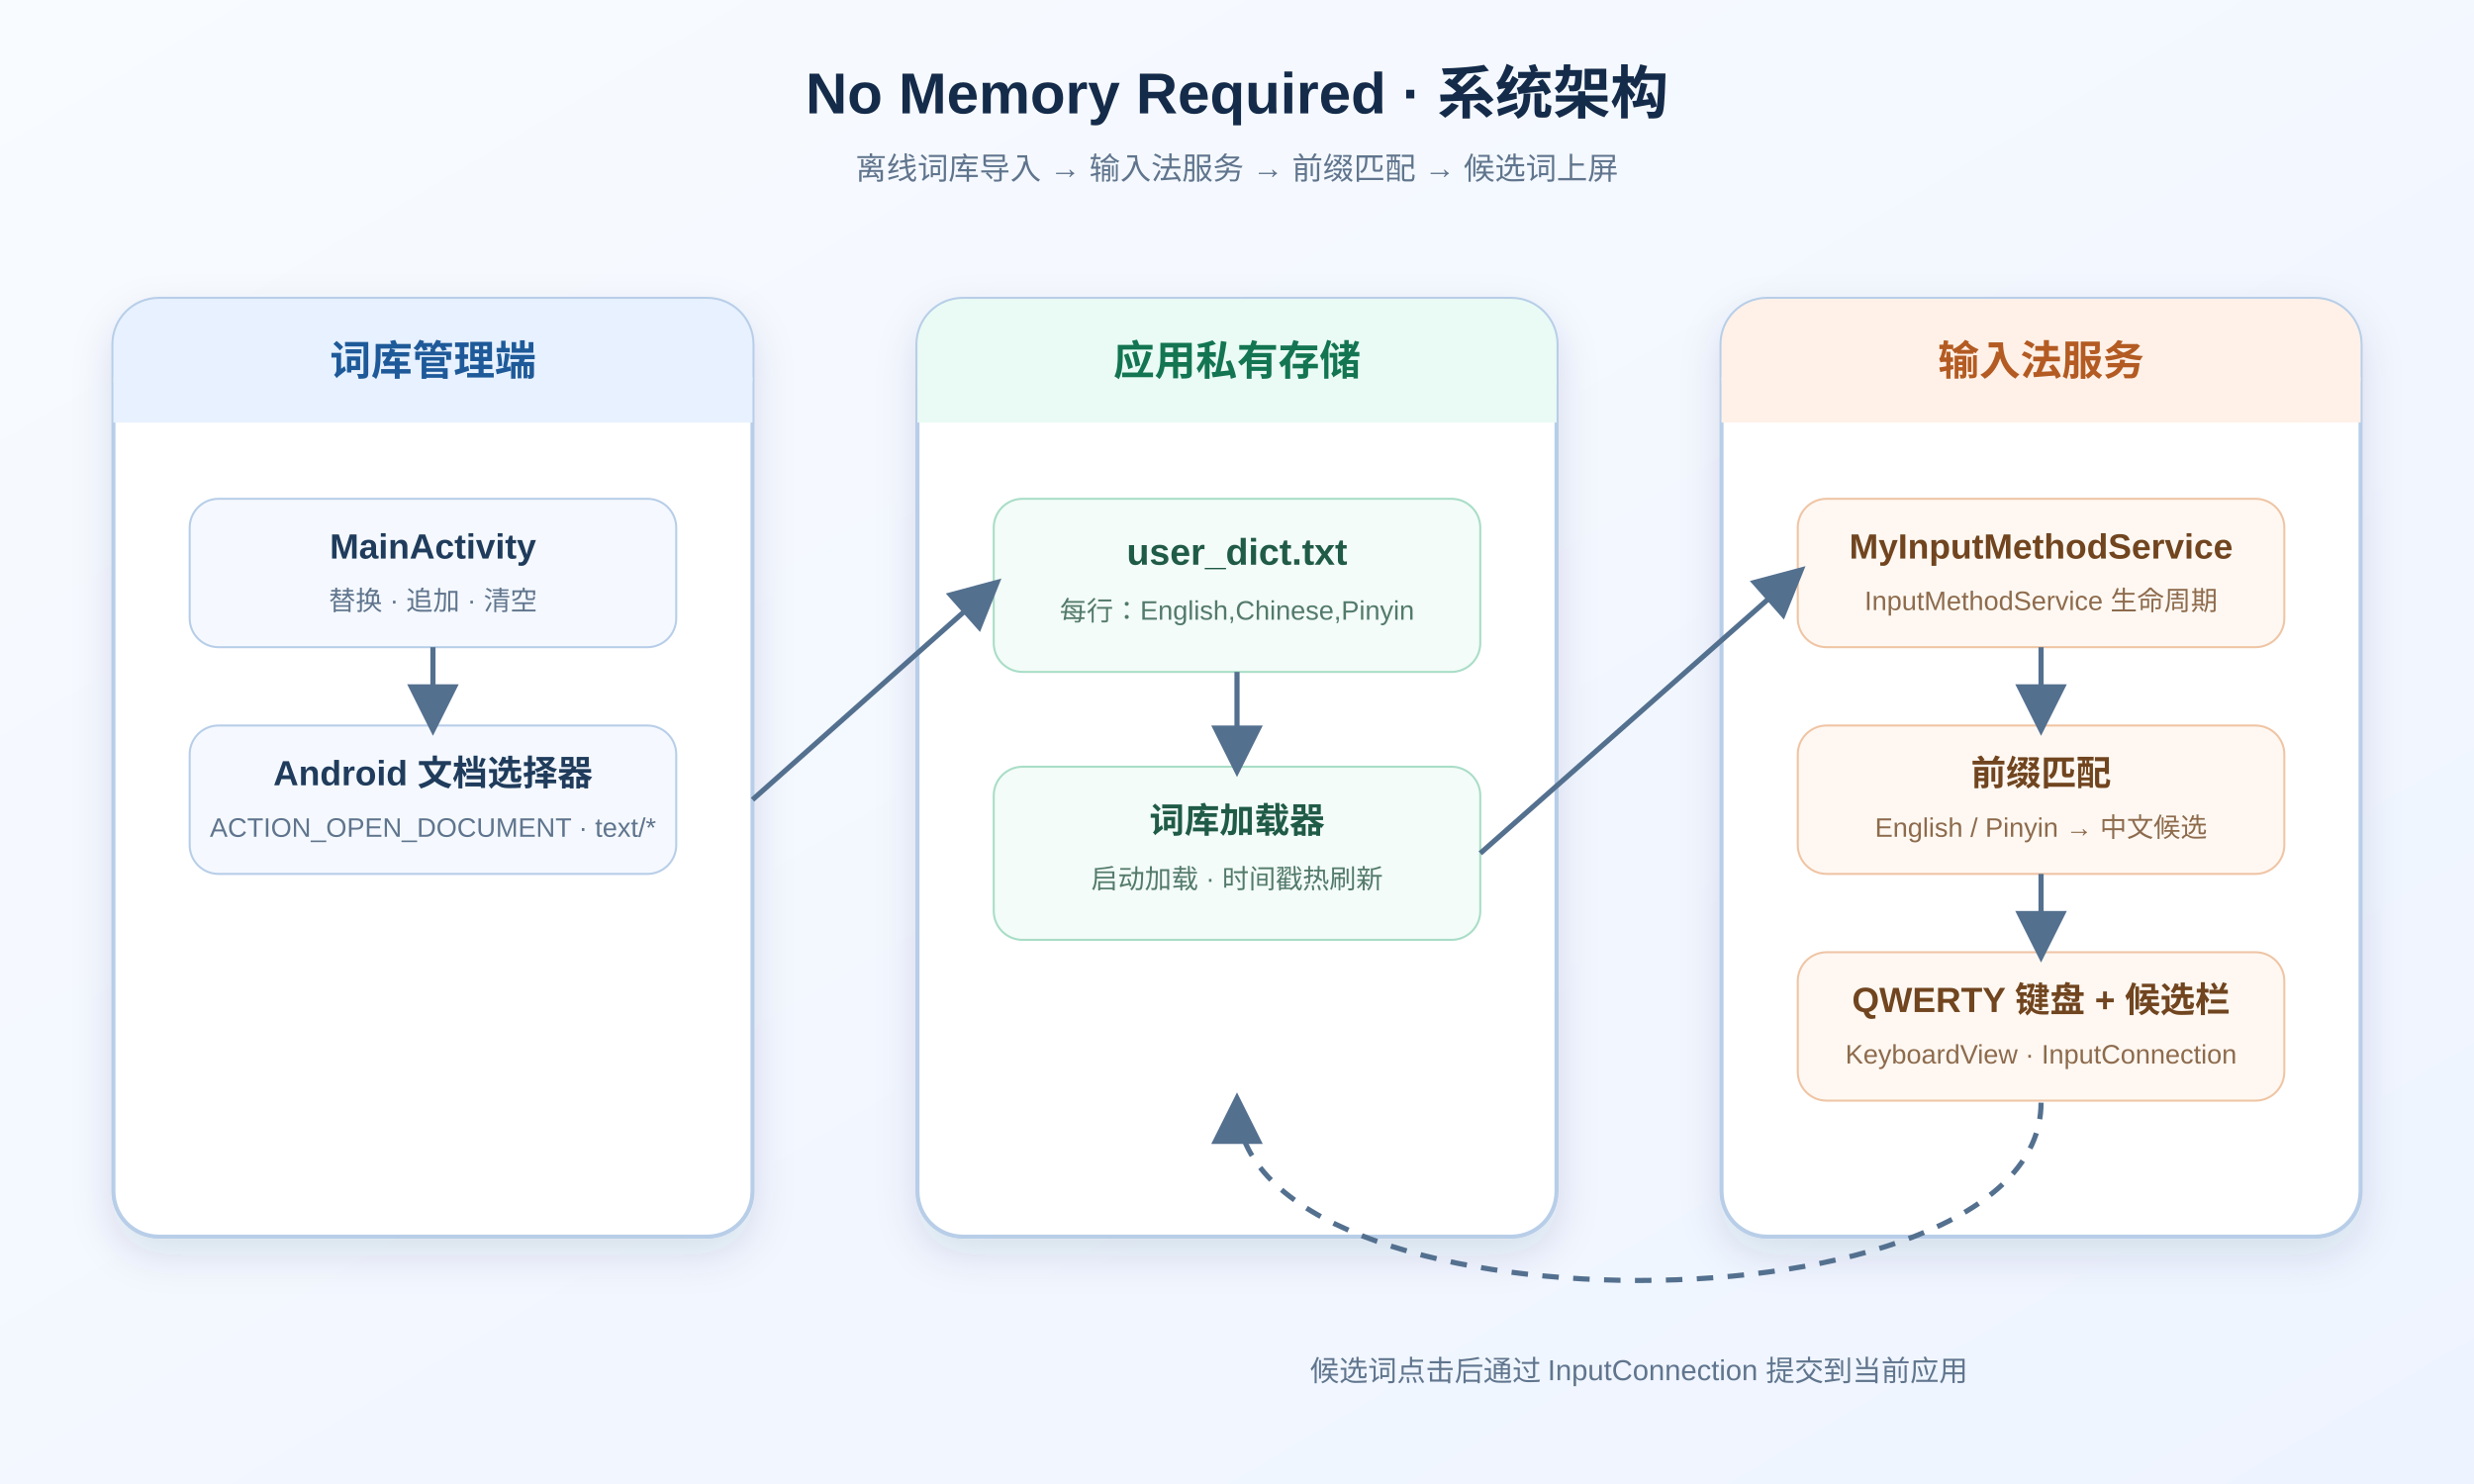
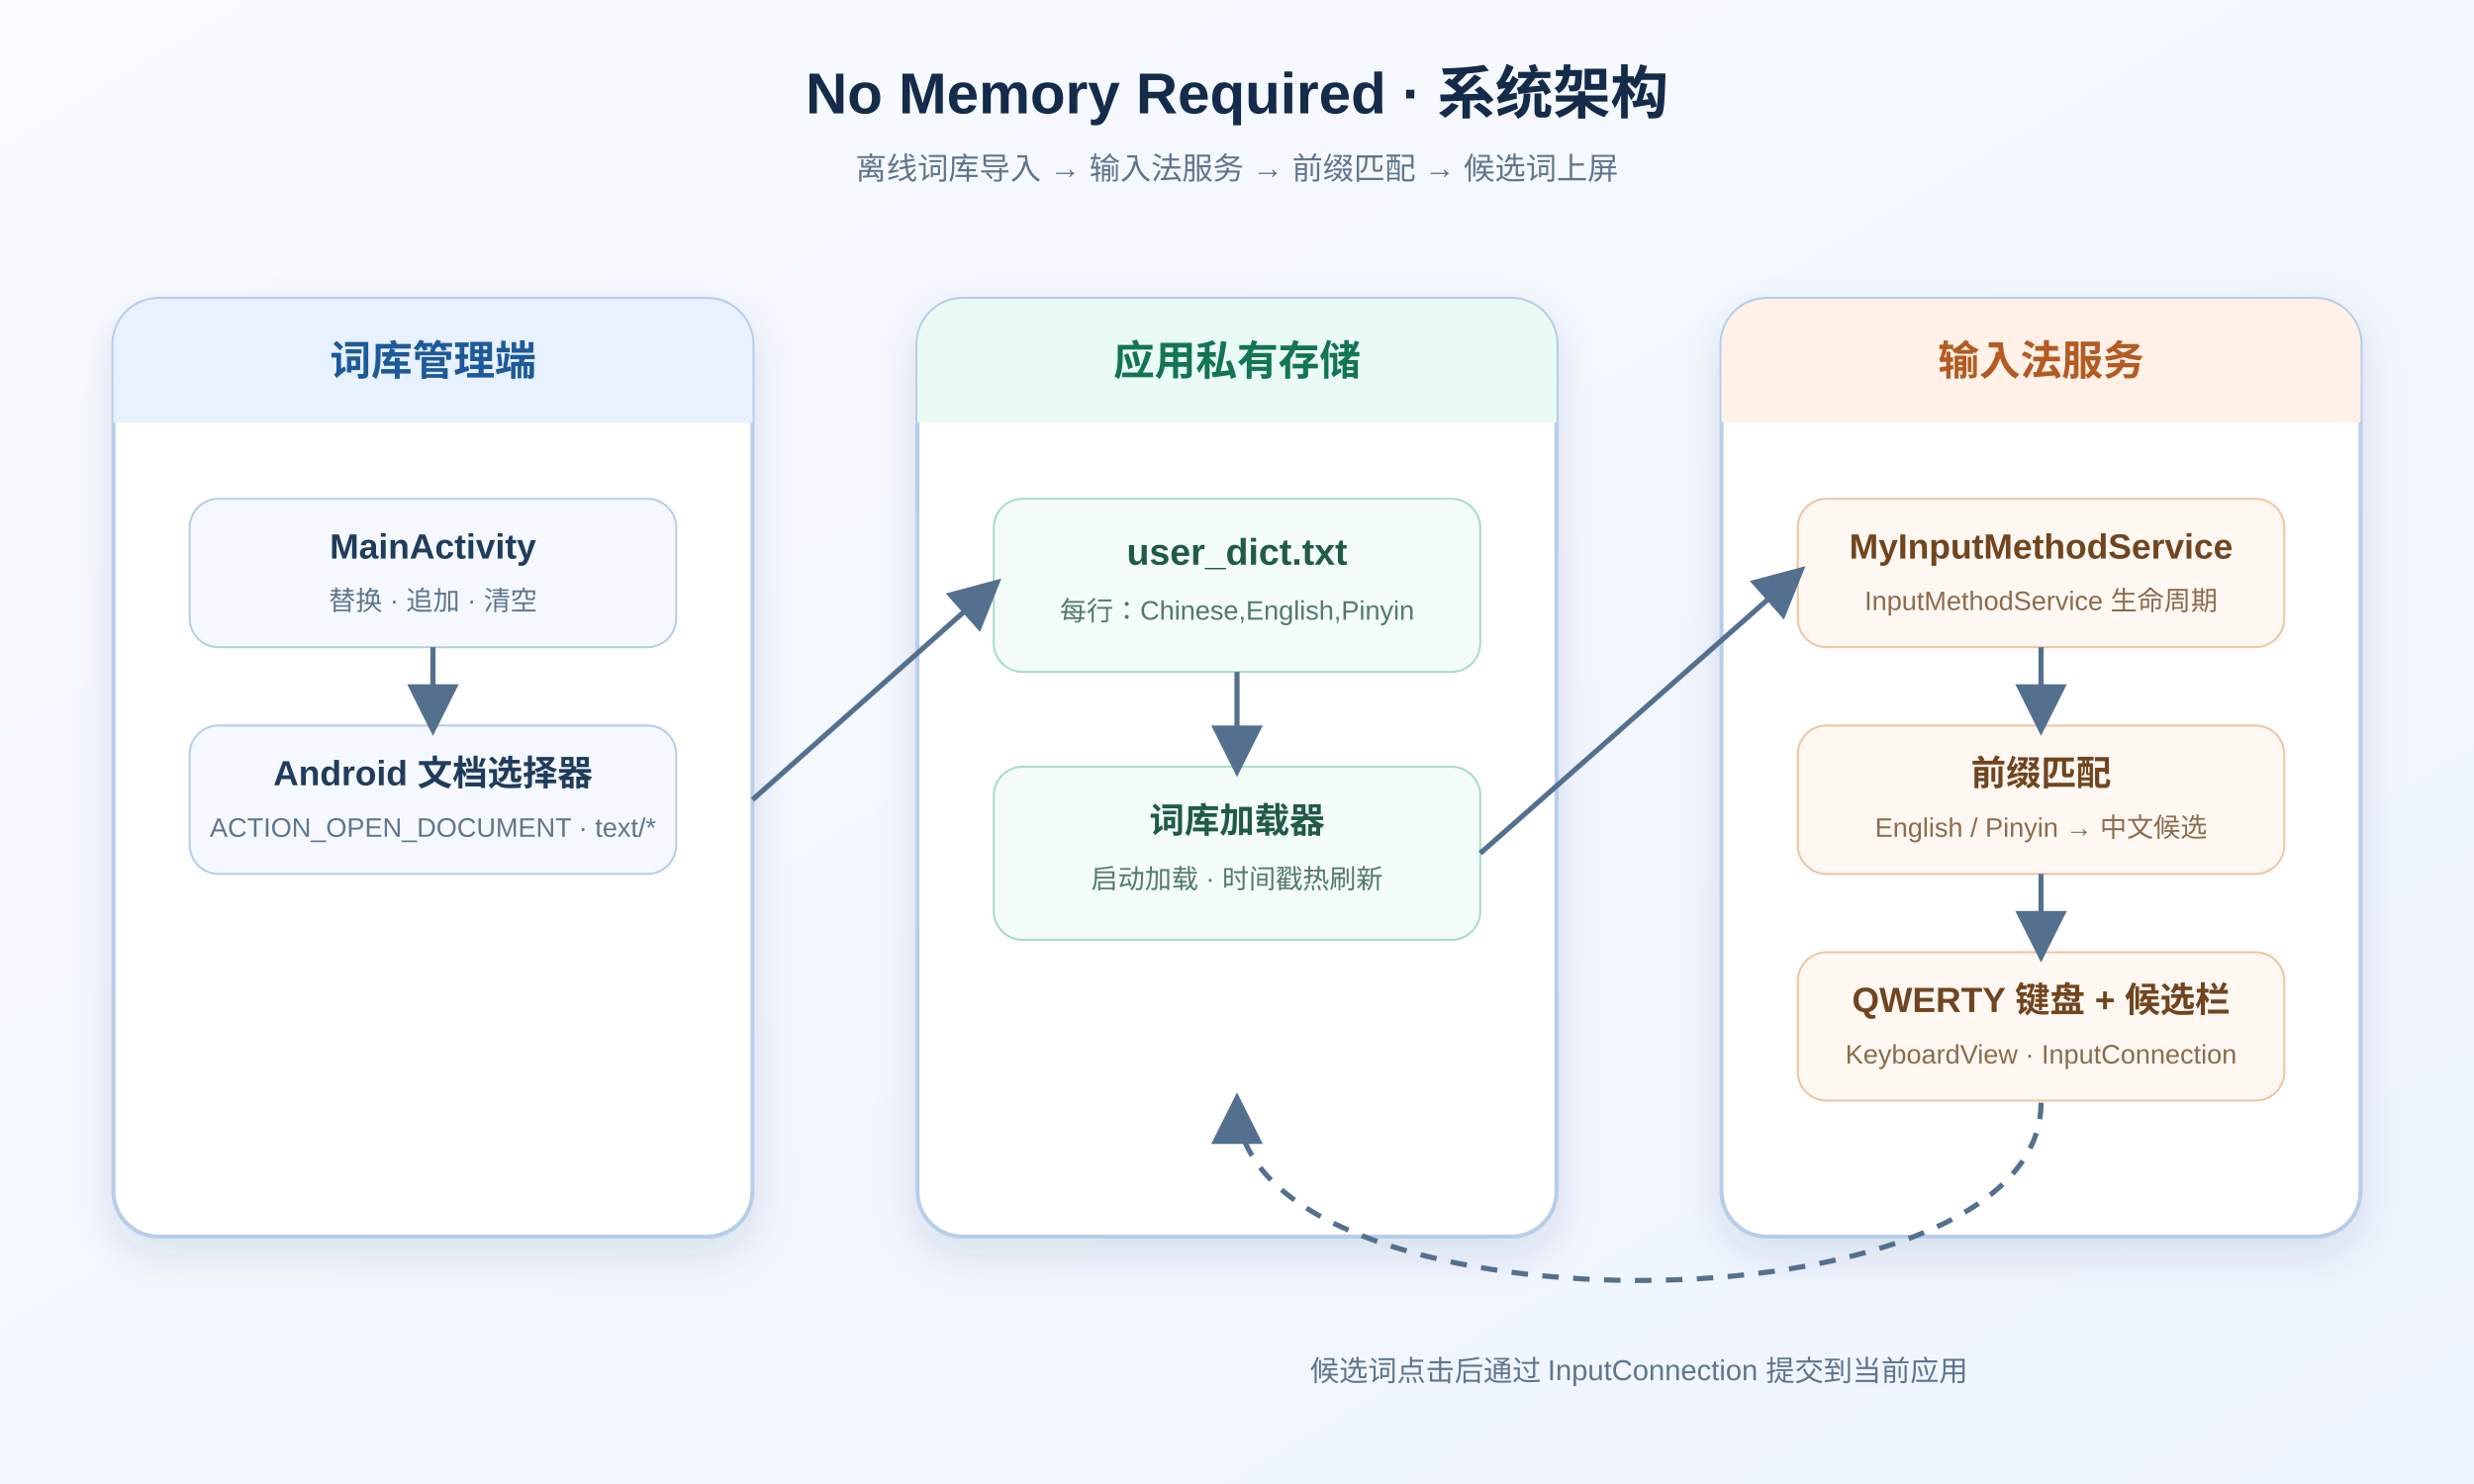
<svg xmlns="http://www.w3.org/2000/svg" width="1200" height="720" viewBox="0 0 1200 720">
  <defs>
    <linearGradient id="bg" x1="0" y1="0" x2="1" y2="1">
      <stop offset="0%" stop-color="#f8fbff" />
      <stop offset="100%" stop-color="#eef4ff" />
    </linearGradient>
    <filter id="shadow" x="-20%" y="-20%" width="140%" height="140%">
      <feDropShadow dx="0" dy="8" stdDeviation="10" flood-color="#183153" flood-opacity="0.12" />
    </filter>
    <marker id="arrow" markerWidth="10" markerHeight="10" refX="8" refY="5" orient="auto">
      <path d="M0,0 L10,5 L0,10 z" fill="#54708f" />
    </marker>
  </defs>
  <rect width="1200" height="720" fill="url(#bg)" />
  <text x="600" y="55" text-anchor="middle" font-family="Arial, Microsoft YaHei, sans-serif" font-size="28" font-weight="700" fill="#142b4a">No Memory Required · 系统架构</text>
  <text x="600" y="87" text-anchor="middle" font-family="Arial, Microsoft YaHei, sans-serif" font-size="15" fill="#60758d">离线词库导入 → 输入法服务 → 前缀匹配 → 候选词上屏</text>
  <rect x="55" y="145" width="310" height="455" rx="22" fill="#ffffff" stroke="#b8cee8" stroke-width="2" filter="url(#shadow)" />
  <rect x="55" y="145" width="310" height="60" rx="22" fill="#e7f1ff" />
  <rect x="55" y="183" width="310" height="22" fill="#e7f1ff" />
  <text x="210" y="182" text-anchor="middle" font-family="Arial, Microsoft YaHei, sans-serif" font-size="20" font-weight="700" fill="#1e5a99">词库管理端</text>
  <rect x="92" y="242" width="236" height="72" rx="14" fill="#f5f9ff" stroke="#b8cee8" />
  <text x="210" y="271" text-anchor="middle" font-family="Arial, Microsoft YaHei, sans-serif" font-size="17" font-weight="700" fill="#203c5c">MainActivity</text>
  <text x="210" y="296" text-anchor="middle" font-family="Arial, Microsoft YaHei, sans-serif" font-size="13" fill="#60758d">替换 · 追加 · 清空</text>
  <rect x="92" y="352" width="236" height="72" rx="14" fill="#f5f9ff" stroke="#b8cee8" />
  <text x="210" y="381" text-anchor="middle" font-family="Arial, Microsoft YaHei, sans-serif" font-size="17" font-weight="700" fill="#203c5c">Android 文档选择器</text>
  <text x="210" y="406" text-anchor="middle" font-family="Arial, Microsoft YaHei, sans-serif" font-size="13" fill="#60758d">ACTION_OPEN_DOCUMENT · text/*</text>
  <path d="M210 314 L210 352" fill="none" stroke="#54708f" stroke-width="2.5" marker-end="url(#arrow)" />
  <rect x="445" y="145" width="310" height="455" rx="22" fill="#ffffff" stroke="#b8cee8" stroke-width="2" filter="url(#shadow)" />
  <rect x="445" y="145" width="310" height="60" rx="22" fill="#e9fbf4" />
  <rect x="445" y="183" width="310" height="22" fill="#e9fbf4" />
  <text x="600" y="182" text-anchor="middle" font-family="Arial, Microsoft YaHei, sans-serif" font-size="20" font-weight="700" fill="#137552">应用私有存储</text>
  <rect x="482" y="242" width="236" height="84" rx="14" fill="#f3fcf8" stroke="#a9ddc7" />
  <text x="600" y="274" text-anchor="middle" font-family="Arial, Microsoft YaHei, sans-serif" font-size="18" font-weight="700" fill="#205b47">user_dict.txt</text>
-   <text x="600" y="301" text-anchor="middle" font-family="Arial, Microsoft YaHei, sans-serif" font-size="13" fill="#537a6b">每行：English,Chinese,Pinyin</text>
+   <text x="600" y="301" text-anchor="middle" font-family="Arial, Microsoft YaHei, sans-serif" font-size="13" fill="#537a6b">每行：Chinese,English,Pinyin</text>
  <rect x="482" y="372" width="236" height="84" rx="14" fill="#f3fcf8" stroke="#a9ddc7" />
  <text x="600" y="404" text-anchor="middle" font-family="Arial, Microsoft YaHei, sans-serif" font-size="17" font-weight="700" fill="#205b47">词库加载器</text>
  <text x="600" y="431" text-anchor="middle" font-family="Arial, Microsoft YaHei, sans-serif" font-size="13" fill="#537a6b">启动加载 · 时间戳热刷新</text>
  <path d="M365 388 L482 284" fill="none" stroke="#54708f" stroke-width="2.5" marker-end="url(#arrow)" />
  <path d="M600 326 L600 372" fill="none" stroke="#54708f" stroke-width="2.5" marker-end="url(#arrow)" />
  <rect x="835" y="145" width="310" height="455" rx="22" fill="#ffffff" stroke="#b8cee8" stroke-width="2" filter="url(#shadow)" />
  <rect x="835" y="145" width="310" height="60" rx="22" fill="#fff1e8" />
  <rect x="835" y="183" width="310" height="22" fill="#fff1e8" />
  <text x="990" y="182" text-anchor="middle" font-family="Arial, Microsoft YaHei, sans-serif" font-size="20" font-weight="700" fill="#b35b22">输入法服务</text>
  <rect x="872" y="242" width="236" height="72" rx="14" fill="#fff8f2" stroke="#efc5a5" />
  <text x="990" y="271" text-anchor="middle" font-family="Arial, Microsoft YaHei, sans-serif" font-size="17" font-weight="700" fill="#70451f">MyInputMethodService</text>
  <text x="990" y="296" text-anchor="middle" font-family="Arial, Microsoft YaHei, sans-serif" font-size="13" fill="#8d6b4d">InputMethodService 生命周期</text>
  <rect x="872" y="352" width="236" height="72" rx="14" fill="#fff8f2" stroke="#efc5a5" />
  <text x="990" y="381" text-anchor="middle" font-family="Arial, Microsoft YaHei, sans-serif" font-size="17" font-weight="700" fill="#70451f">前缀匹配</text>
  <text x="990" y="406" text-anchor="middle" font-family="Arial, Microsoft YaHei, sans-serif" font-size="13" fill="#8d6b4d">English / Pinyin → 中文候选</text>
  <rect x="872" y="462" width="236" height="72" rx="14" fill="#fff8f2" stroke="#efc5a5" />
  <text x="990" y="491" text-anchor="middle" font-family="Arial, Microsoft YaHei, sans-serif" font-size="17" font-weight="700" fill="#70451f">QWERTY 键盘 + 候选栏</text>
  <text x="990" y="516" text-anchor="middle" font-family="Arial, Microsoft YaHei, sans-serif" font-size="13" fill="#8d6b4d">KeyboardView · InputConnection</text>
  <path d="M718 414 L872 278" fill="none" stroke="#54708f" stroke-width="2.5" marker-end="url(#arrow)" />
  <path d="M990 314 L990 352" fill="none" stroke="#54708f" stroke-width="2.5" marker-end="url(#arrow)" />
  <path d="M990 424 L990 462" fill="none" stroke="#54708f" stroke-width="2.5" marker-end="url(#arrow)" />
  <path d="M990 535 C990 650 600 650 600 535" fill="none" stroke="#54708f" stroke-width="2.5" stroke-dasharray="8 7" marker-end="url(#arrow)" />
  <text x="795" y="670" text-anchor="middle" font-family="Arial, Microsoft YaHei, sans-serif" font-size="14" fill="#60758d">候选词点击后通过 InputConnection 提交到当前应用</text>
</svg>
